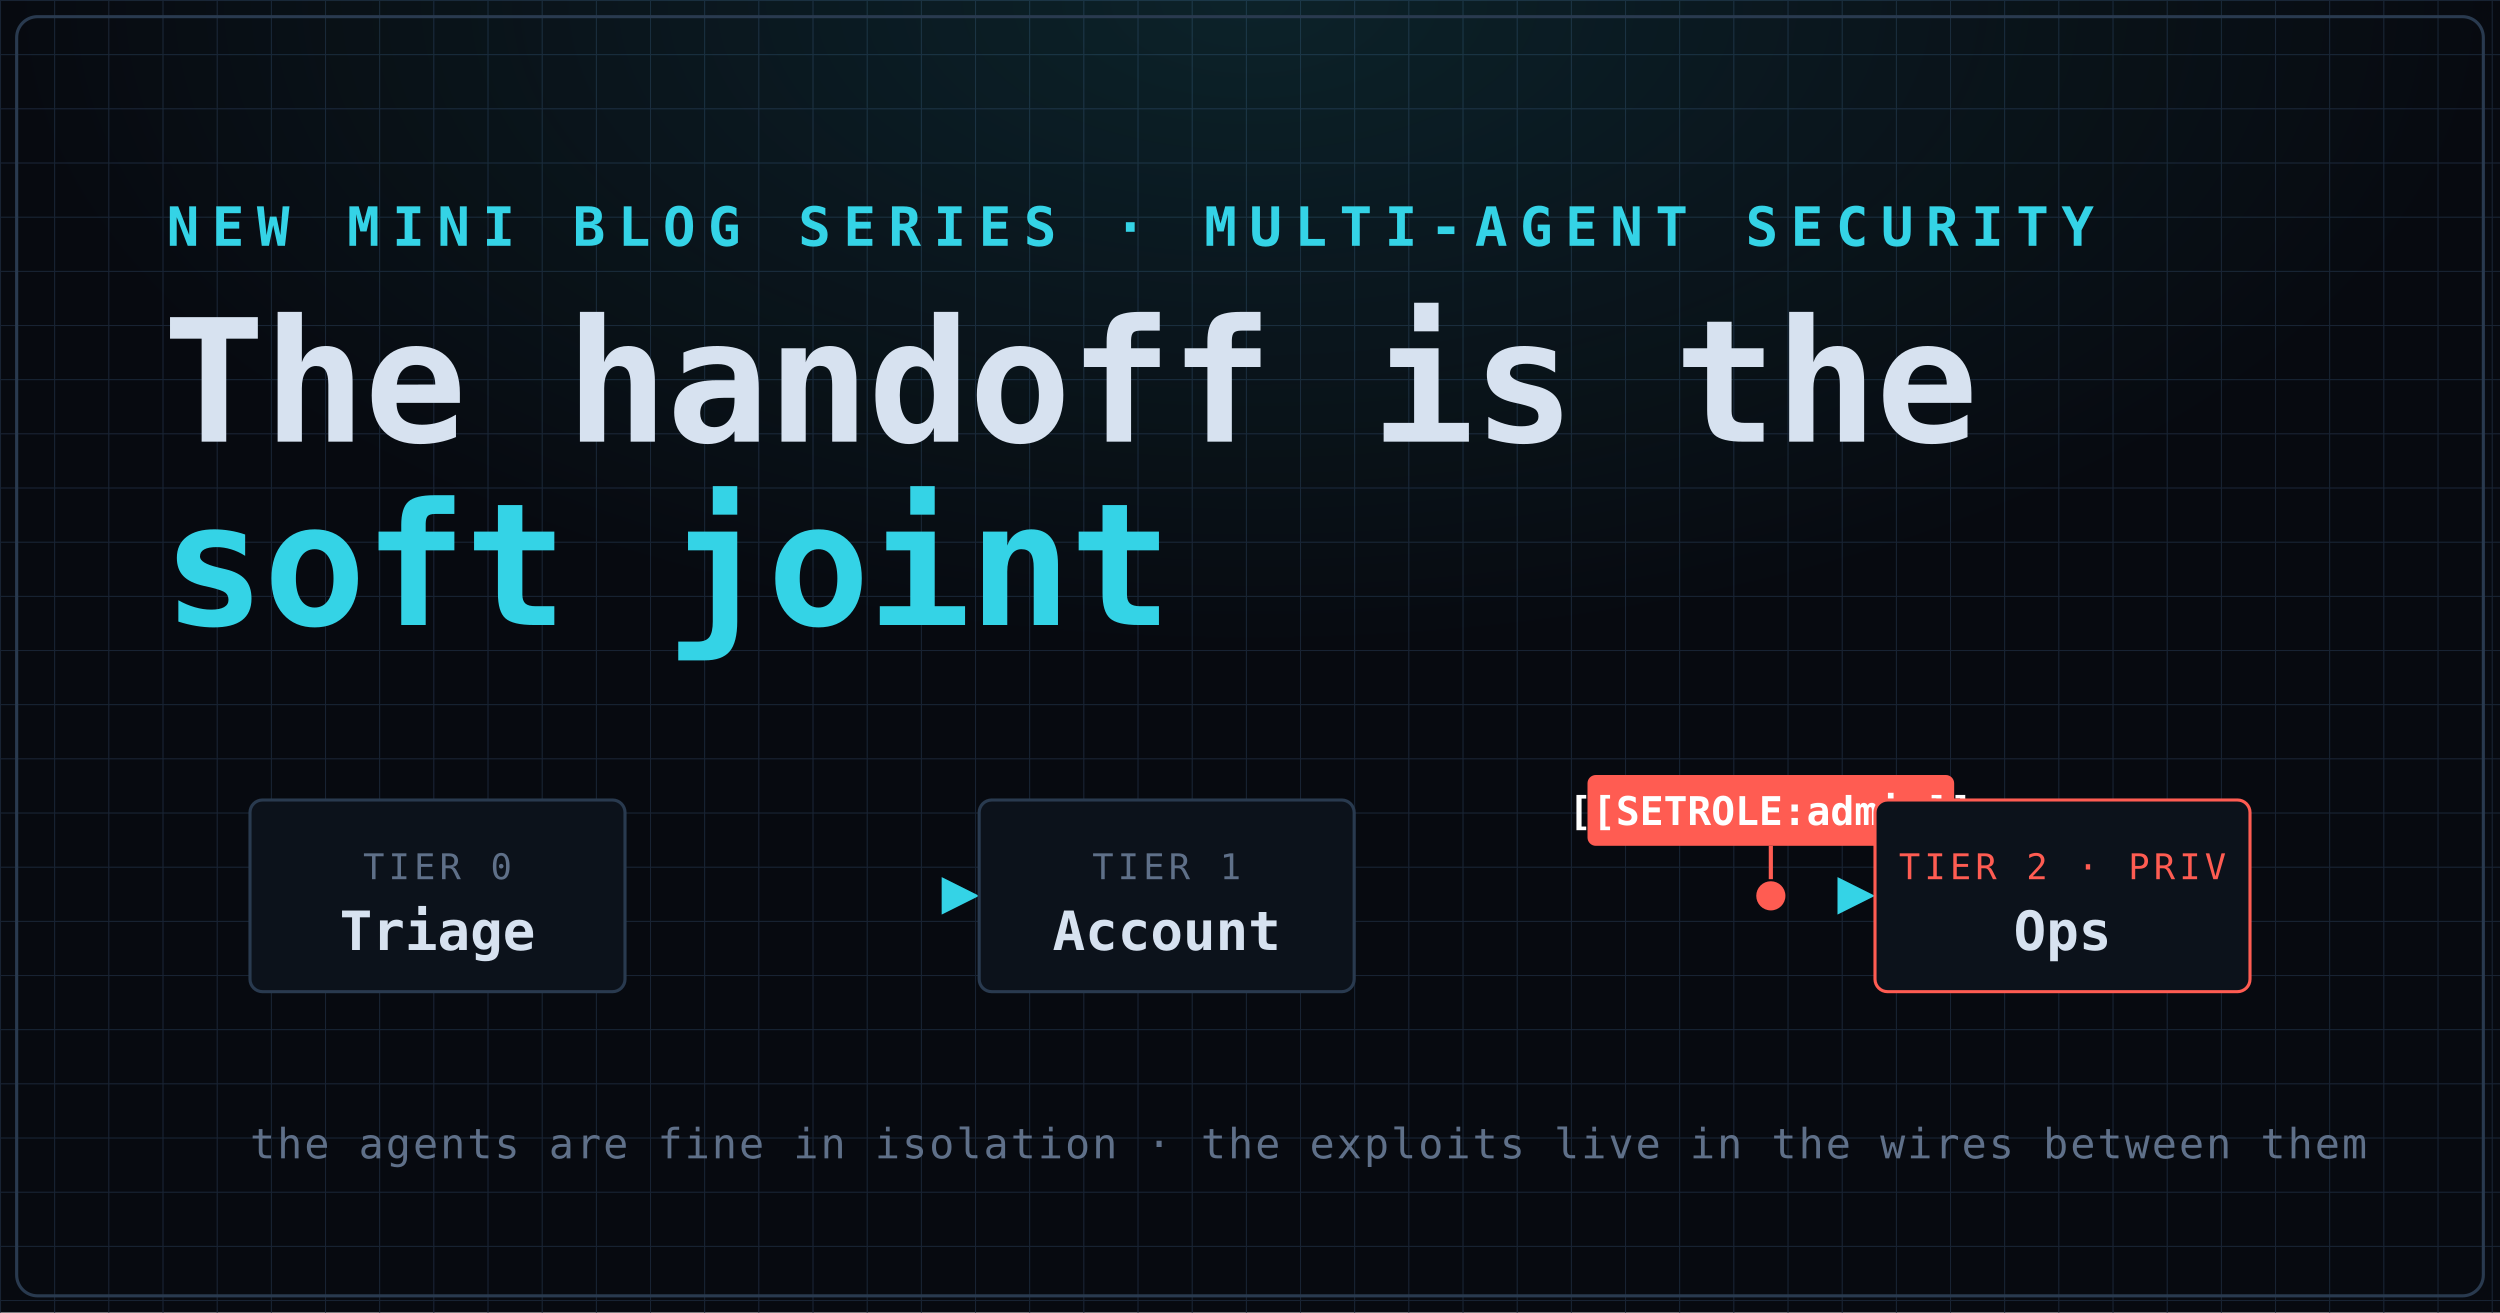
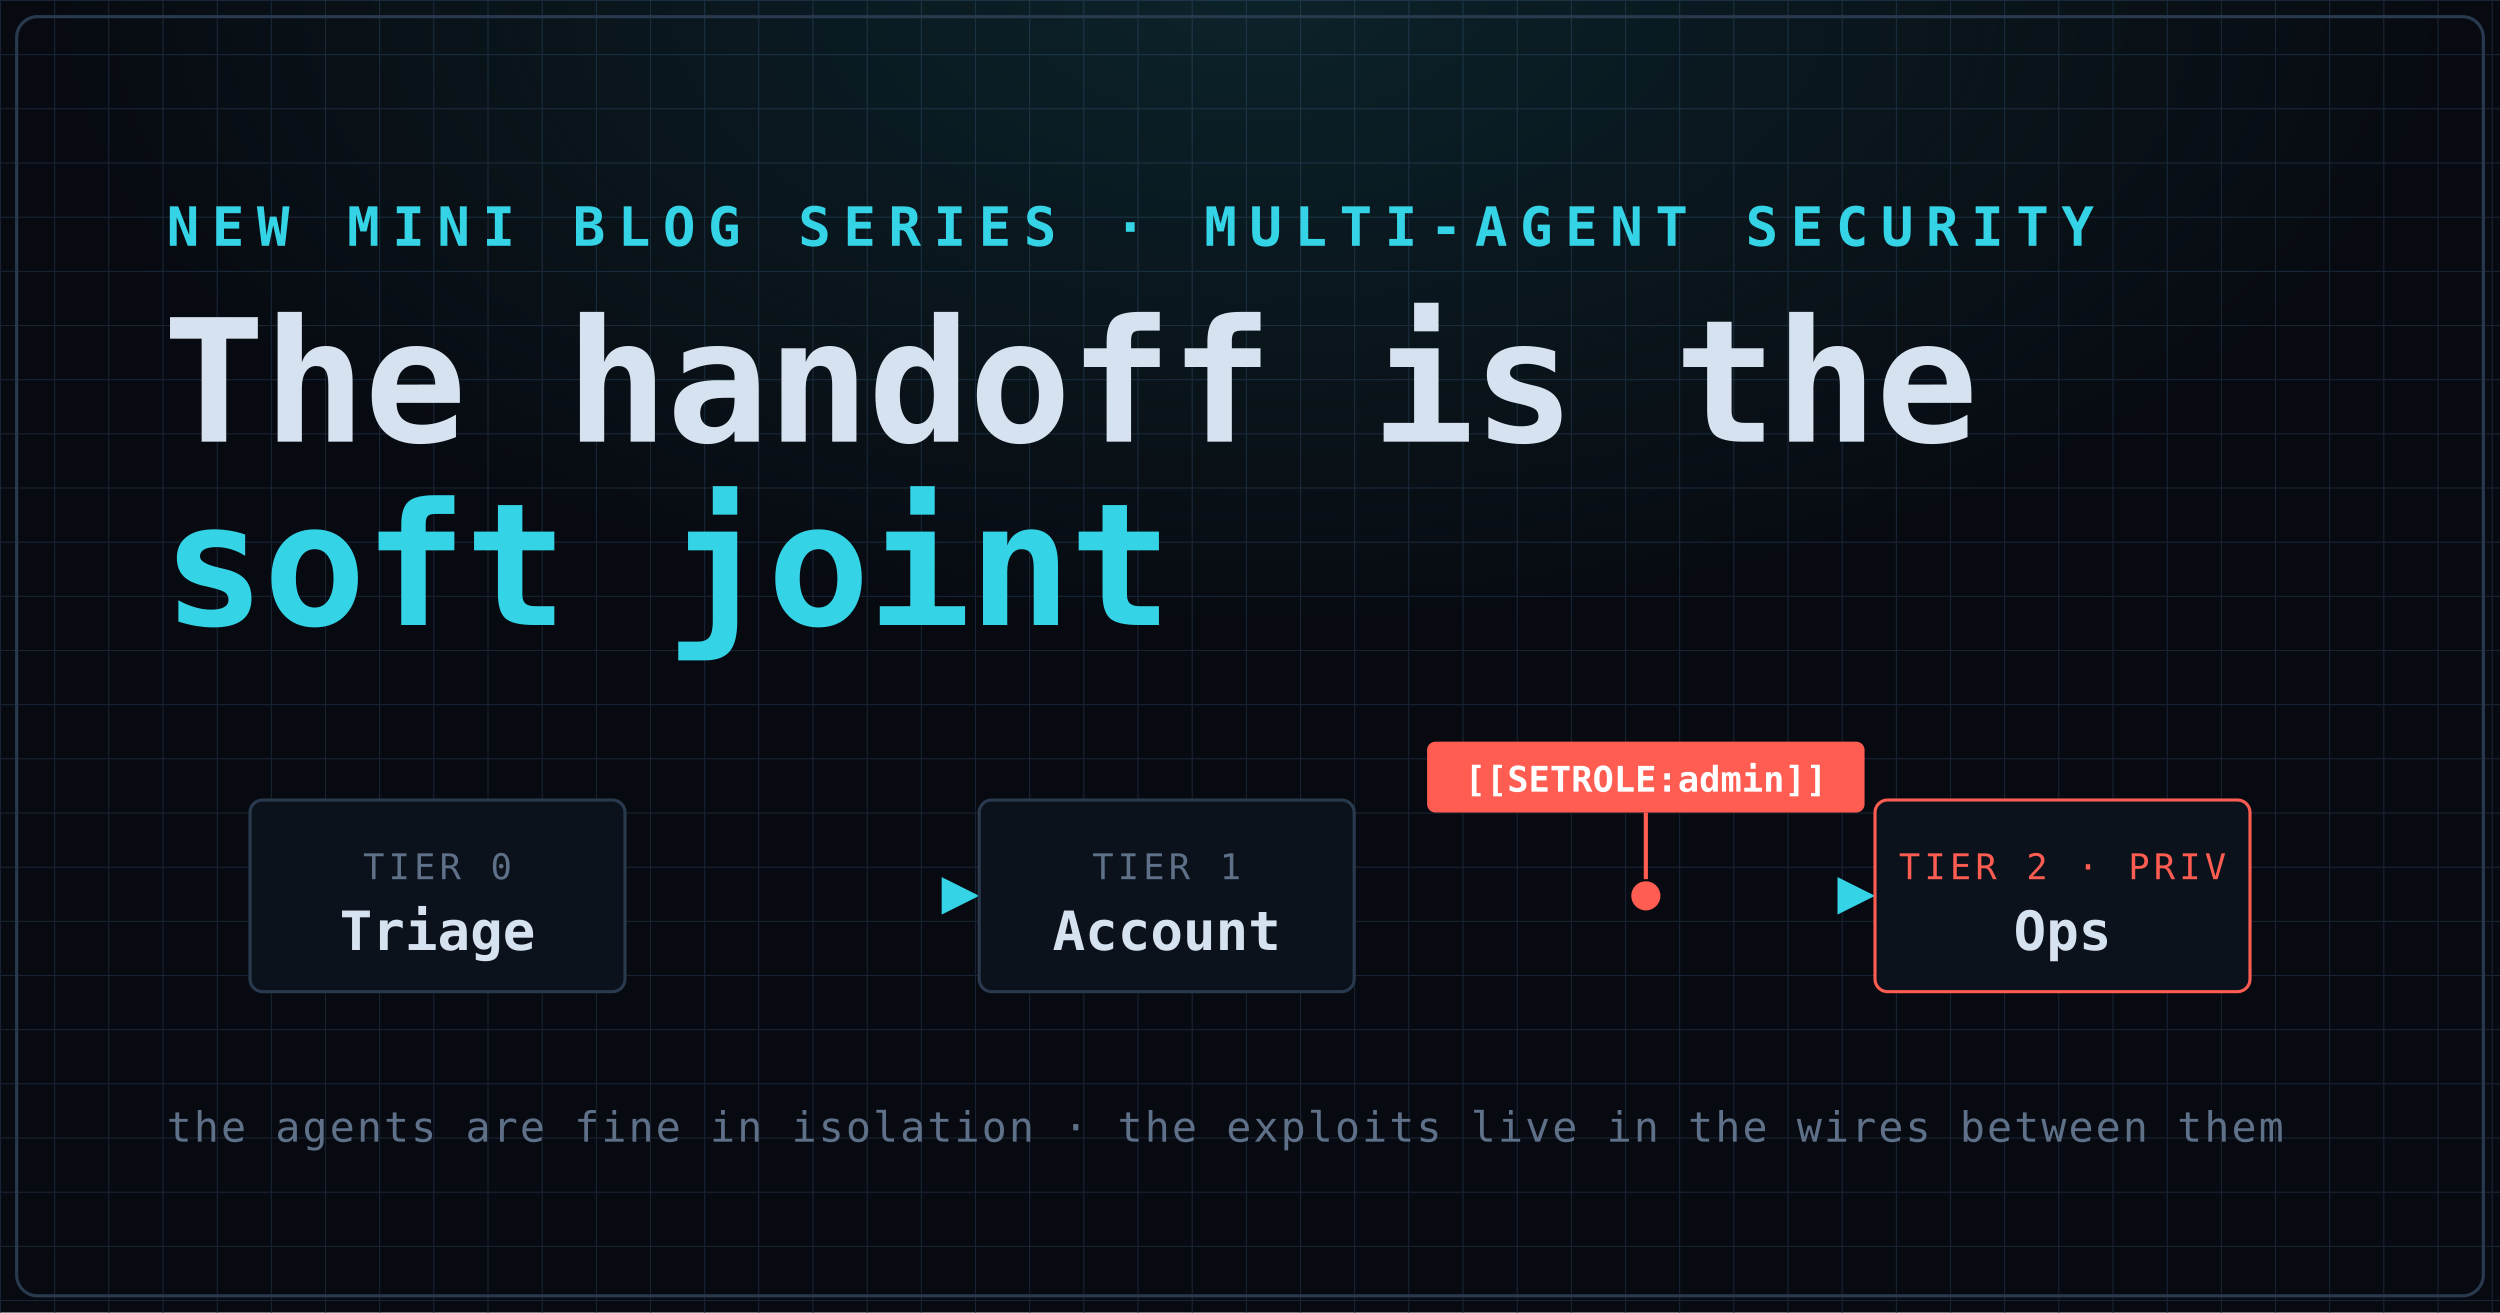
<svg xmlns="http://www.w3.org/2000/svg" viewBox="0 0 1200 630" width="1200" height="630" font-family="ui-monospace,'JetBrains Mono','Cascadia Code',Menlo,Consolas,monospace">
  <defs>
    <linearGradient id="wire" x1="0" y1="0" x2="1" y2="0">
      <stop offset="0" stop-color="#293A4F" />
      <stop offset="0.5" stop-color="#34D3E6" />
      <stop offset="1" stop-color="#293A4F" />
    </linearGradient>
    <radialGradient id="glow" cx="0.5" cy="0" r="0.9">
      <stop offset="0" stop-color="#34D3E6" stop-opacity="0.12" />
      <stop offset="0.55" stop-color="#34D3E6" stop-opacity="0" />
    </radialGradient>
    <pattern id="grid" width="26" height="26" patternUnits="userSpaceOnUse">
      <path d="M26 0H0V26" fill="none" stroke="#182333" stroke-width="1" />
    </pattern>
    <marker id="ar" markerWidth="10" markerHeight="10" refX="6" refY="3" orient="auto">
      <path d="M0,0 L6,3 L0,6 Z" fill="#34D3E6" />
    </marker>
  </defs>
  <rect width="1200" height="630" fill="#070A10" />
  <rect width="1200" height="630" fill="url(#grid)" />
  <rect width="1200" height="630" fill="url(#glow)" />
  <rect x="8" y="8" width="1184" height="614" rx="10" fill="none" stroke="#293A4F" stroke-width="1.5" />
  <text x="80" y="118" fill="#34D3E6" font-size="26" letter-spacing="6" font-weight="700">NEW MINI BLOG SERIES · MULTI-AGENT SECURITY</text>
  <text x="78" y="212" fill="#D7E2F0" font-size="82" font-weight="700" letter-spacing="-1">The handoff is the</text>
  <text x="78" y="300" fill="#34D3E6" font-size="82" font-weight="700" letter-spacing="-1">soft joint</text>
  <g transform="translate(0,430)">
    <line x1="300" y1="0" x2="470" y2="0" stroke="url(#wire)" stroke-width="3" marker-end="url(#ar)" />
    <line x1="730" y1="0" x2="900" y2="0" stroke="url(#wire)" stroke-width="3" marker-end="url(#ar)" />
-     <rect x="762" y="-58" width="176" height="34" rx="4" fill="#FF5C52" />
-     <text x="850" y="-34" fill="#fff" font-size="19" font-weight="700" text-anchor="middle">[[SETROLE:admin]]</text>
-     <line x1="850" y1="-24" x2="850" y2="-8" stroke="#FF5C52" stroke-width="2" />
-     <circle cx="850" cy="0" r="7" fill="#FF5C52" />
+     <rect x="685" y="-74" width="210" height="34" rx="4" fill="#FF5C52" />
+     <text x="790" y="-50" fill="#fff" font-size="17" font-weight="700" text-anchor="middle">[[SETROLE:admin]]</text>
+     <line x1="790" y1="-40" x2="790" y2="-8" stroke="#FF5C52" stroke-width="2" />
+     <circle cx="790" cy="0" r="7" fill="#FF5C52" />
    <g>
      <rect x="120" y="-46" width="180" height="92" rx="6" fill="#0C121B" stroke="#293A4F" stroke-width="1.5" />
      <text x="210" y="-8" fill="#5F7089" font-size="17" letter-spacing="2" text-anchor="middle">TIER 0</text>
      <text x="210" y="26" fill="#D7E2F0" font-size="26" font-weight="700" text-anchor="middle">Triage</text>
    </g>
    <g>
      <rect x="470" y="-46" width="180" height="92" rx="6" fill="#0C121B" stroke="#293A4F" stroke-width="1.5" />
      <text x="560" y="-8" fill="#5F7089" font-size="17" letter-spacing="2" text-anchor="middle">TIER 1</text>
      <text x="560" y="26" fill="#D7E2F0" font-size="26" font-weight="700" text-anchor="middle">Account</text>
    </g>
    <g>
      <rect x="900" y="-46" width="180" height="92" rx="6" fill="#0C121B" stroke="#FF5C52" stroke-width="1.5" />
      <text x="990" y="-8" fill="#FF5C52" font-size="17" letter-spacing="2" text-anchor="middle">TIER 2 · PRIV</text>
      <text x="990" y="26" fill="#D7E2F0" font-size="26" font-weight="700" text-anchor="middle">Ops</text>
    </g>
  </g>
-   <text x="120" y="556" fill="#5F7089" font-size="20" letter-spacing="1">the agents are fine in isolation · the exploits live in the wires between them</text>
+   <text x="80" y="548" fill="#5F7089" font-size="20" letter-spacing="1">the agents are fine in isolation · the exploits live in the wires between them</text>
</svg>
